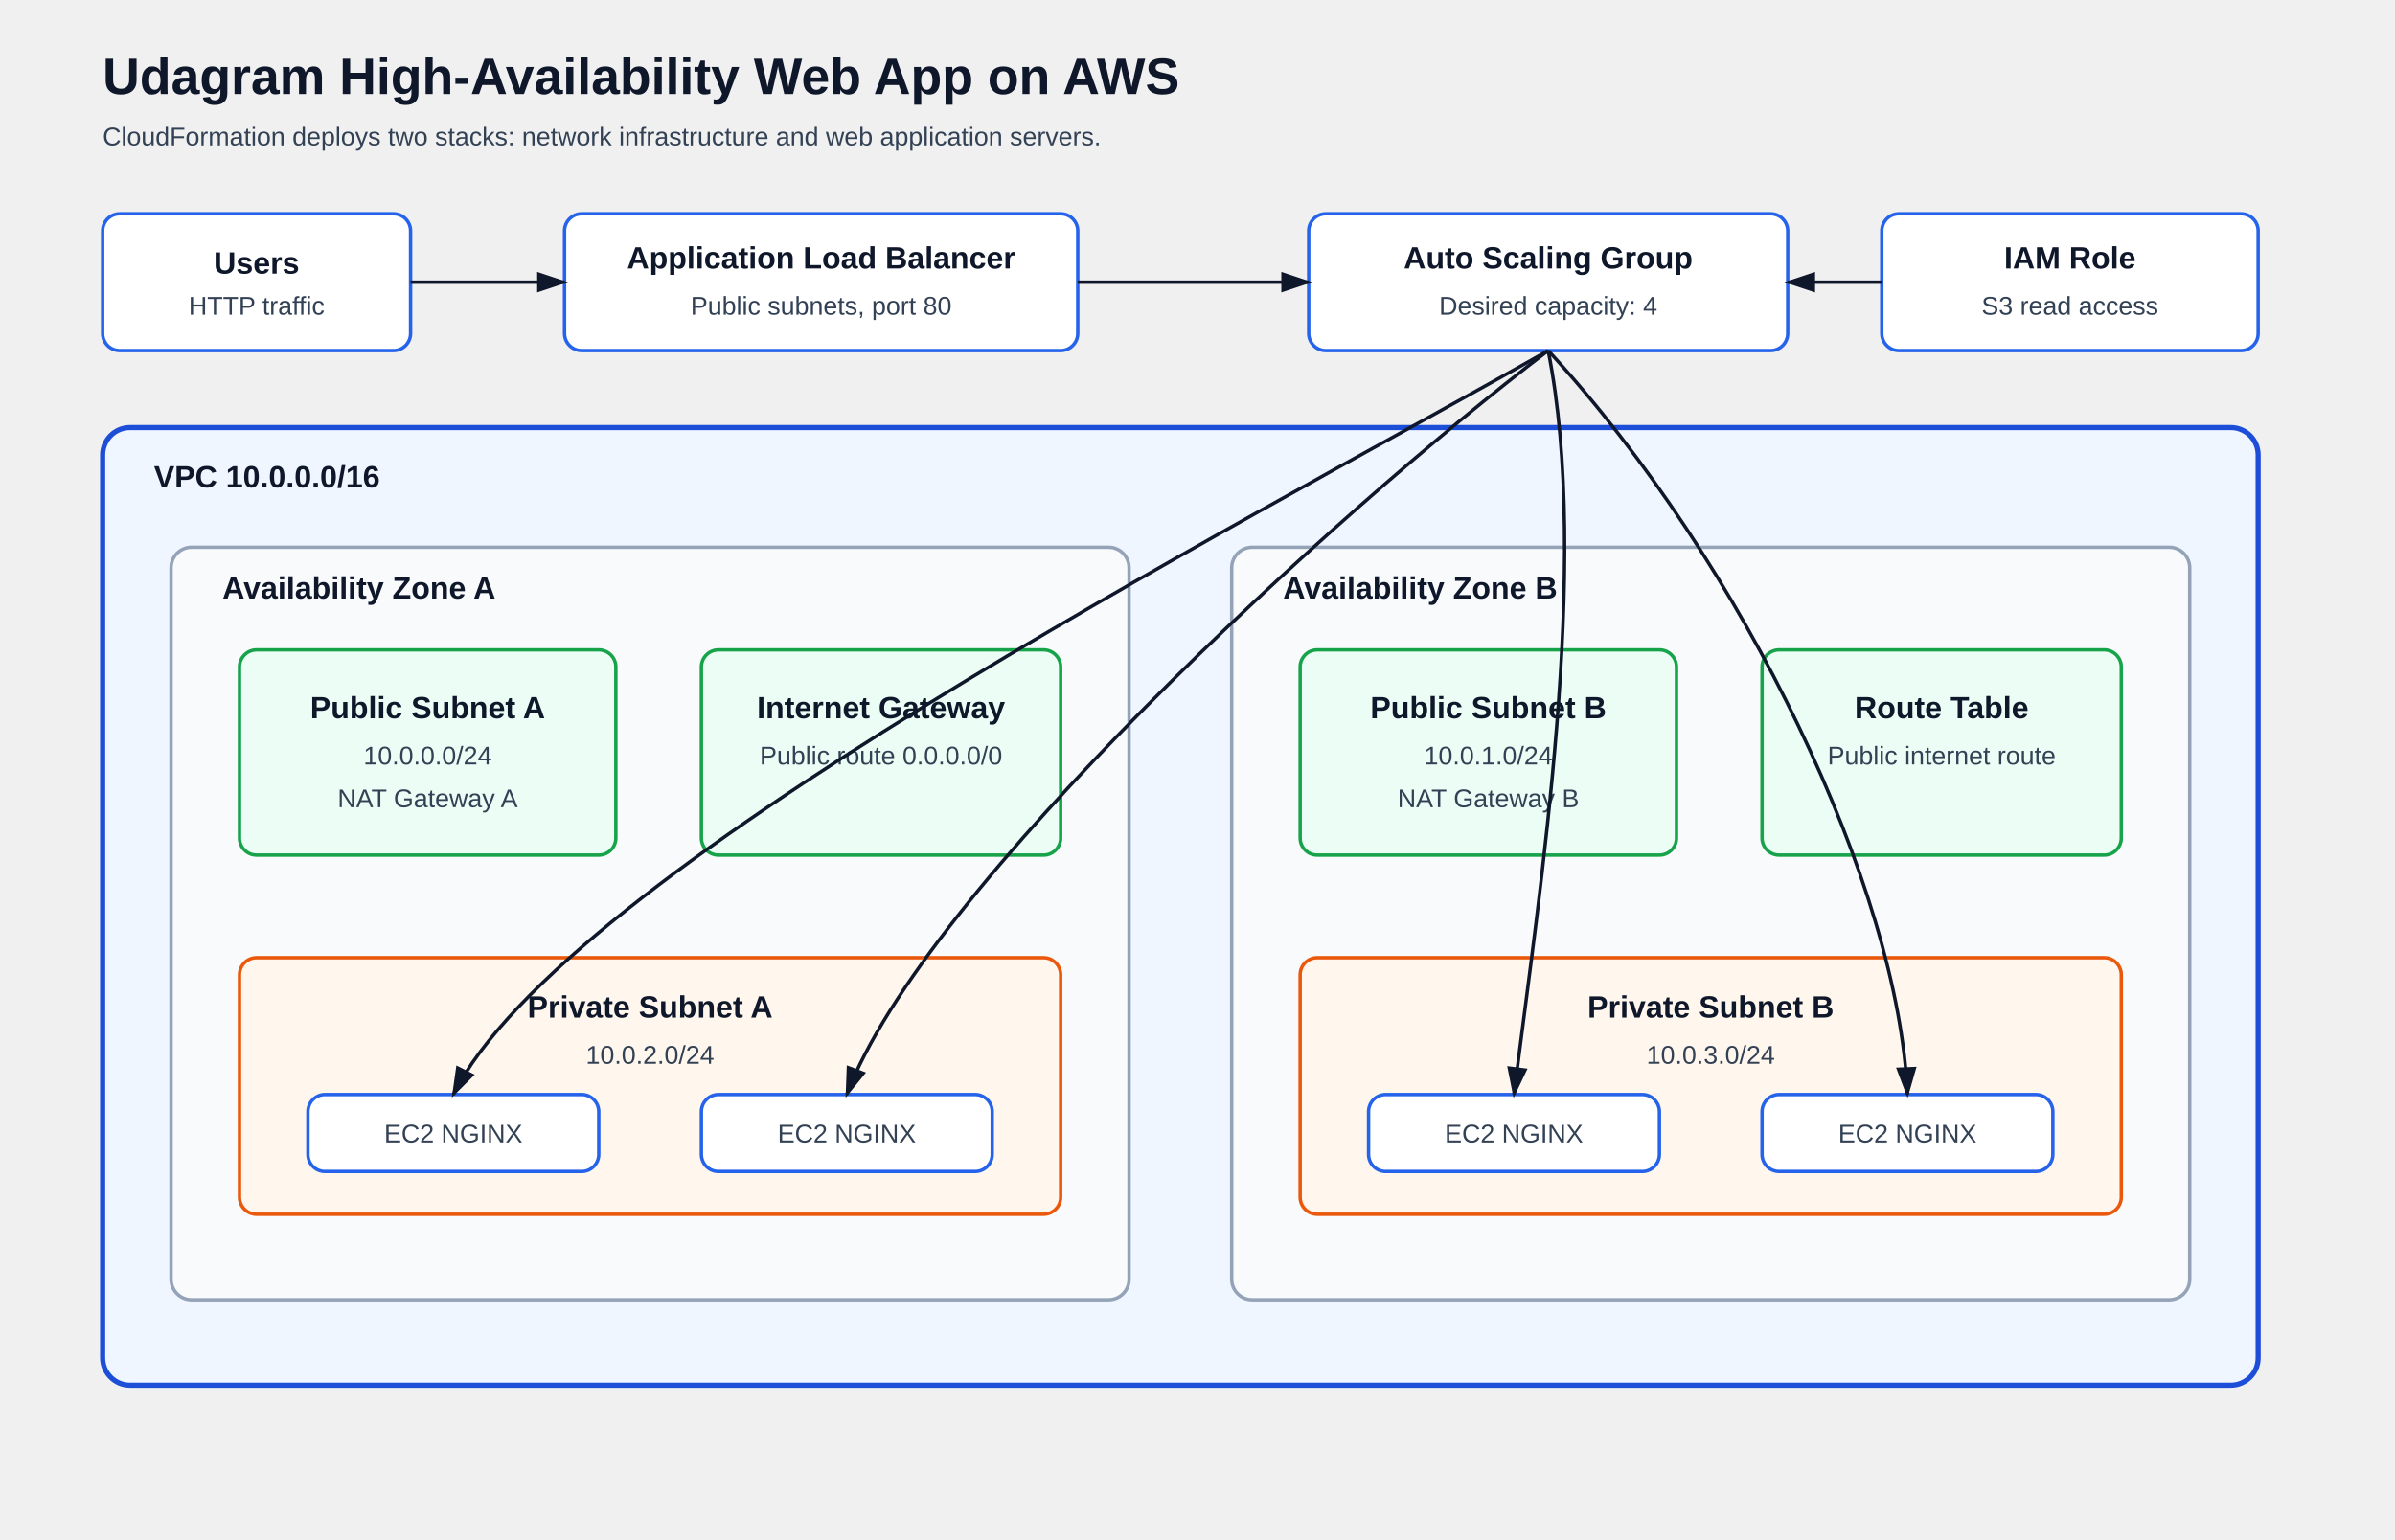
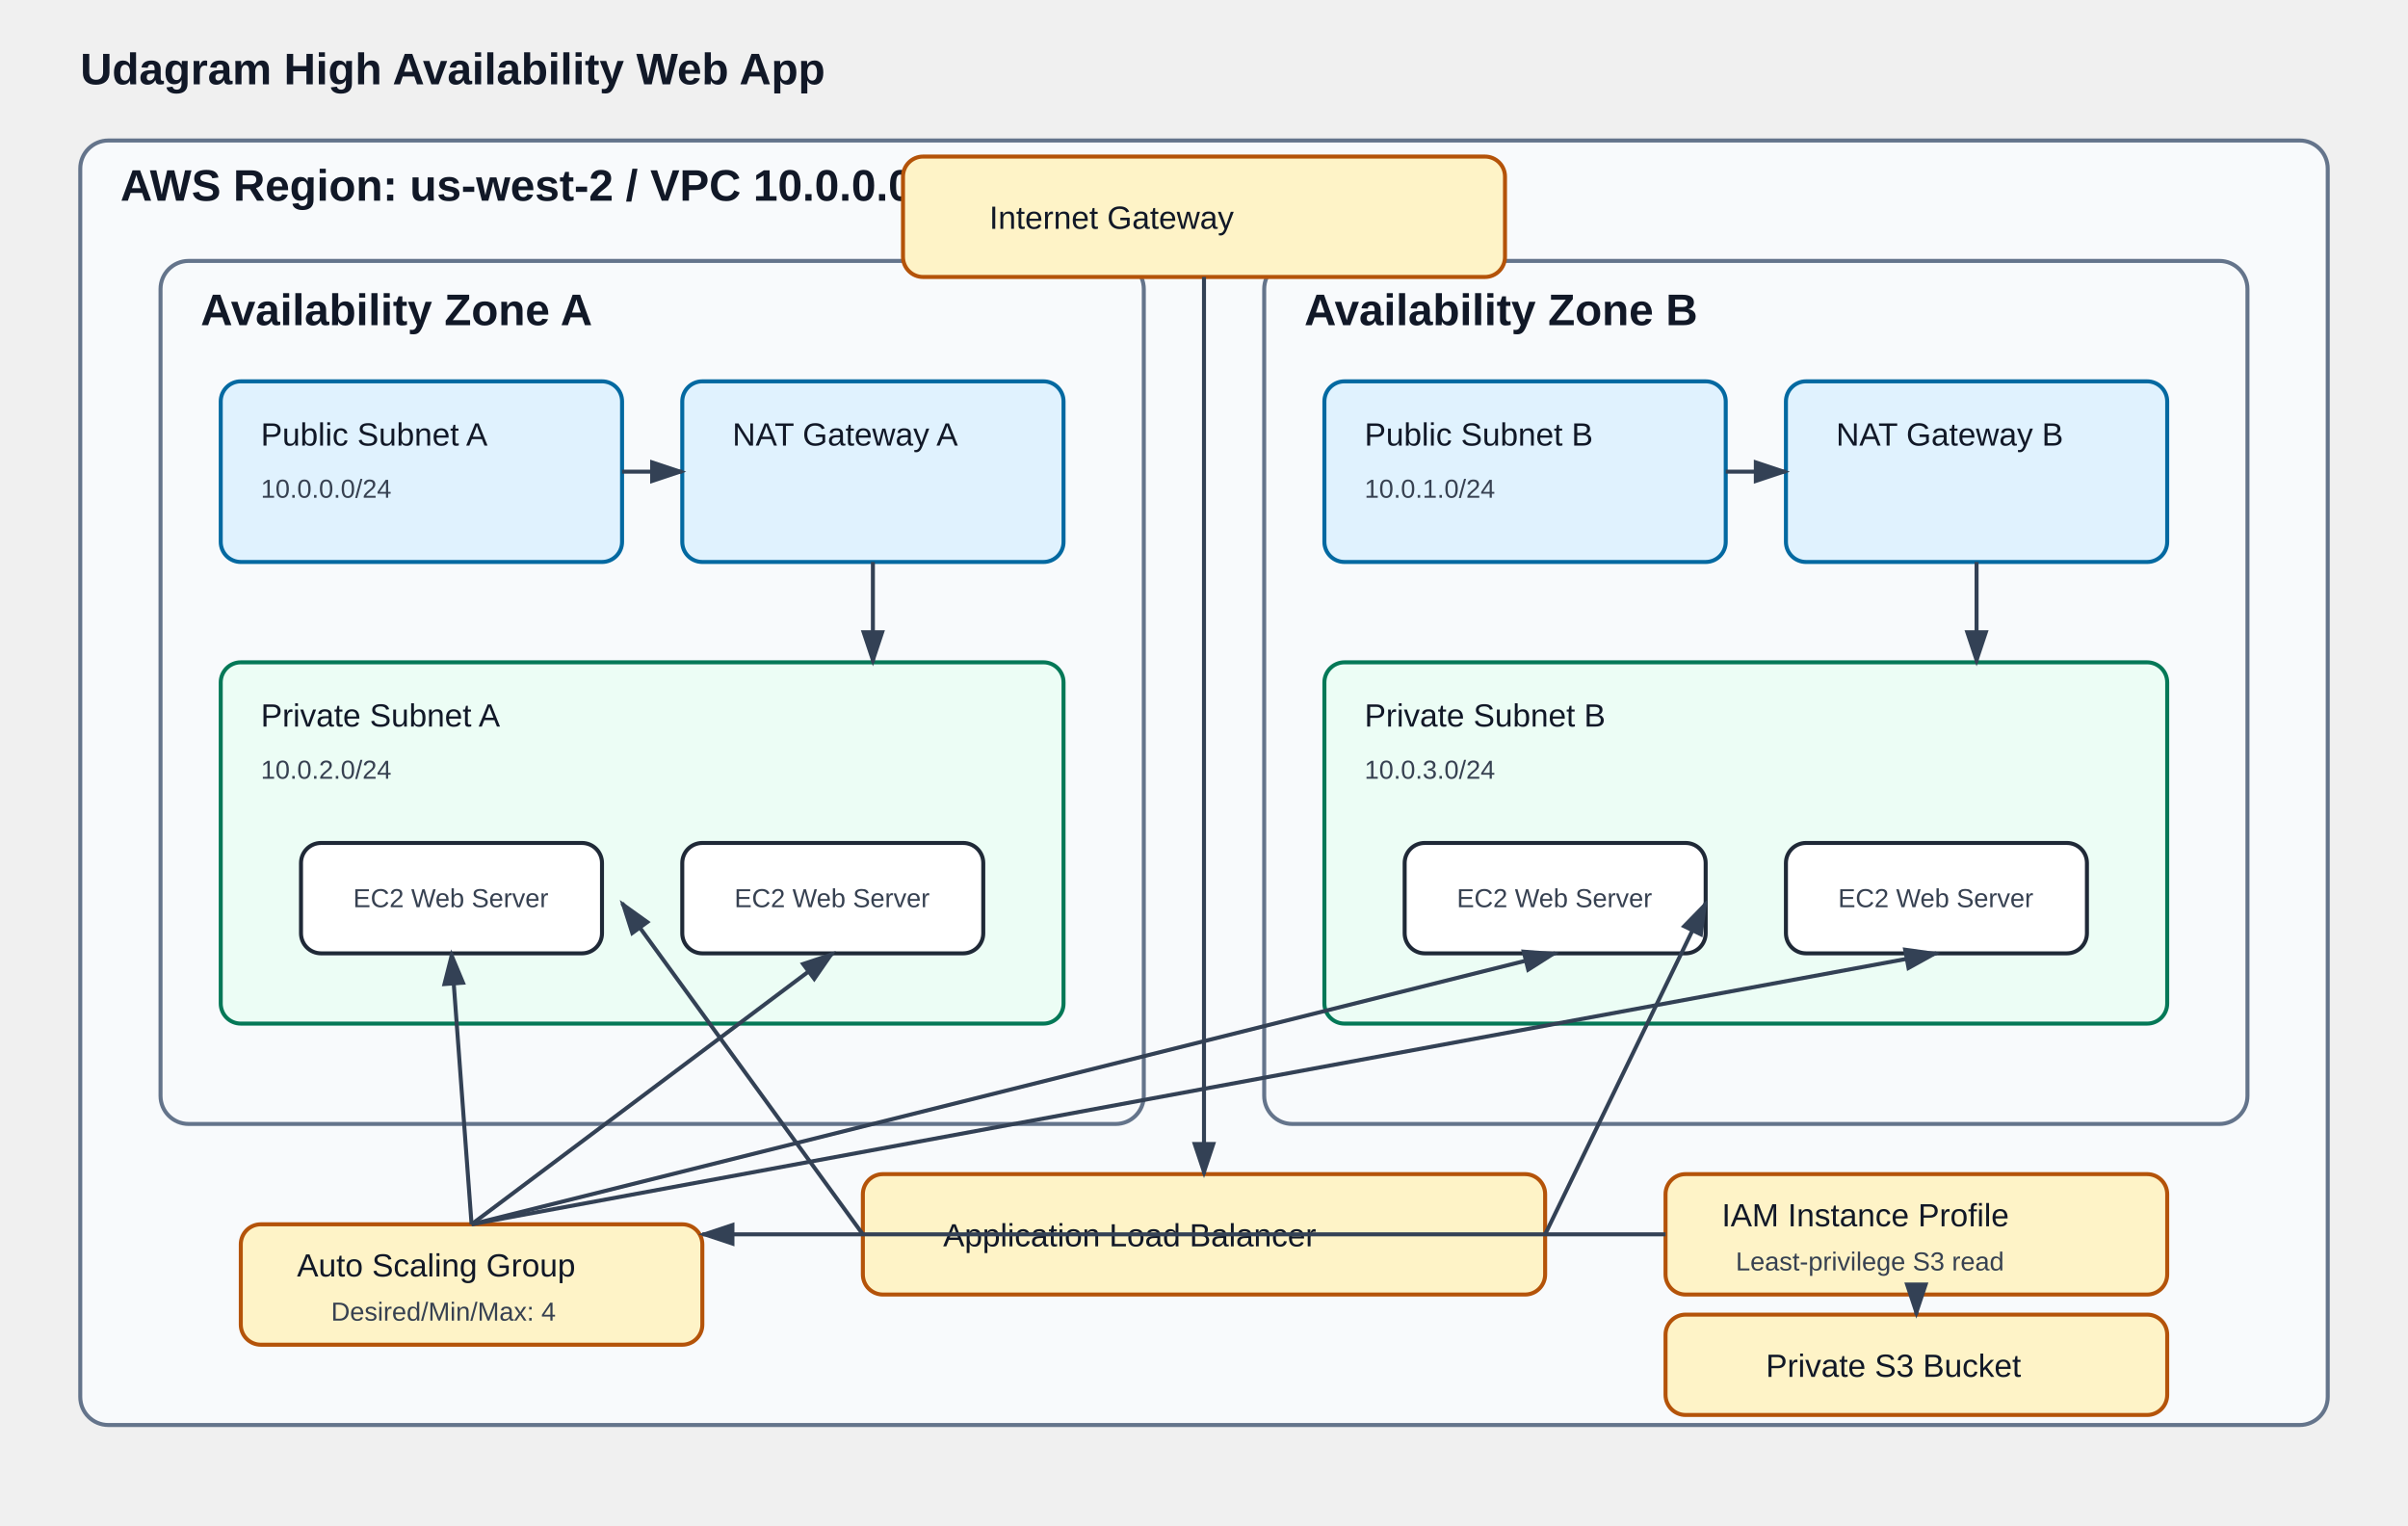
- <svg xmlns="http://www.w3.org/2000/svg" width="1400" height="900" viewBox="0 0 1400 900">
+ <svg xmlns="http://www.w3.org/2000/svg" width="1200" height="760" viewBox="0 0 1200 760" role="img" aria-labelledby="title desc">
  <style>
-     .title { font: 700 30px Arial, sans-serif; fill: #0f172a; }
-     .label { font: 600 18px Arial, sans-serif; fill: #0f172a; }
-     .small { font: 15px Arial, sans-serif; fill: #334155; }
-     .box { fill: #ffffff; stroke: #2563eb; stroke-width: 2; rx: 10; }
-     .vpc { fill: #eff6ff; stroke: #1d4ed8; stroke-width: 3; rx: 16; }
-     .az { fill: #f8fafc; stroke: #94a3b8; stroke-width: 2; rx: 12; }
-     .public { fill: #ecfdf5; stroke: #16a34a; stroke-width: 2; rx: 10; }
-     .private { fill: #fff7ed; stroke: #ea580c; stroke-width: 2; rx: 10; }
-     .arrow { stroke: #0f172a; stroke-width: 2; fill: none; marker-end: url(#arrow); }
+     .box { fill: #ffffff; stroke: #1f2937; stroke-width: 2; rx: 10; }
+     .group { fill: #f8fafc; stroke: #64748b; stroke-width: 2; rx: 14; }
+     .public { fill: #e0f2fe; stroke: #0369a1; }
+     .private { fill: #ecfdf5; stroke: #047857; }
+     .control { fill: #fef3c7; stroke: #b45309; }
+     .text { font-family: Arial, Helvetica, sans-serif; fill: #111827; font-size: 16px; }
+     .small { font-size: 13px; fill: #374151; }
+     .title { font-size: 22px; font-weight: 700; }
+     .line { stroke: #334155; stroke-width: 2; fill: none; marker-end: url(#arrow); }
  </style>
  <defs>
    <marker id="arrow" markerWidth="10" markerHeight="10" refX="8" refY="3" orient="auto">
-       <path d="M0,0 L0,6 L9,3 z" fill="#0f172a" />
+       <path d="M0,0 L0,6 L9,3 z" fill="#334155" />
    </marker>
  </defs>
-   <text x="60" y="55" class="title">Udagram High-Availability Web App on AWS</text>
-   <text x="60" y="85" class="small">CloudFormation deploys two stacks: network infrastructure and web application servers.</text>
-   <rect x="60" y="125" width="180" height="80" class="box" />
-   <text x="150" y="160" text-anchor="middle" class="label">Users</text>
-   <text x="150" y="184" text-anchor="middle" class="small">HTTP traffic</text>
-   <rect x="330" y="125" width="300" height="80" class="box" />
-   <text x="480" y="157" text-anchor="middle" class="label">Application Load Balancer</text>
-   <text x="480" y="184" text-anchor="middle" class="small">Public subnets, port 80</text>
-   <path d="M240 165 H330" class="arrow" />
-   <rect x="60" y="250" width="1260" height="560" class="vpc" />
-   <text x="90" y="285" class="label">VPC 10.0.0.0/16</text>
-   <rect x="100" y="320" width="560" height="440" class="az" />
-   <text x="130" y="350" class="label">Availability Zone A</text>
-   <rect x="140" y="380" width="220" height="120" class="public" />
-   <text x="250" y="420" text-anchor="middle" class="label">Public Subnet A</text>
-   <text x="250" y="447" text-anchor="middle" class="small">10.0.0.0/24</text>
-   <text x="250" y="472" text-anchor="middle" class="small">NAT Gateway A</text>
-   <rect x="410" y="380" width="210" height="120" class="public" />
-   <text x="515" y="420" text-anchor="middle" class="label">Internet Gateway</text>
-   <text x="515" y="447" text-anchor="middle" class="small">Public route 0.0.0.0/0</text>
-   <rect x="140" y="560" width="480" height="150" class="private" />
-   <text x="380" y="595" text-anchor="middle" class="label">Private Subnet A</text>
-   <text x="380" y="622" text-anchor="middle" class="small">10.0.2.0/24</text>
-   <rect x="180" y="640" width="170" height="45" class="box" />
-   <text x="265" y="668" text-anchor="middle" class="small">EC2 NGINX</text>
-   <rect x="410" y="640" width="170" height="45" class="box" />
-   <text x="495" y="668" text-anchor="middle" class="small">EC2 NGINX</text>
-   <rect x="720" y="320" width="560" height="440" class="az" />
-   <text x="750" y="350" class="label">Availability Zone B</text>
-   <rect x="760" y="380" width="220" height="120" class="public" />
-   <text x="870" y="420" text-anchor="middle" class="label">Public Subnet B</text>
-   <text x="870" y="447" text-anchor="middle" class="small">10.0.1.0/24</text>
-   <text x="870" y="472" text-anchor="middle" class="small">NAT Gateway B</text>
-   <rect x="1030" y="380" width="210" height="120" class="public" />
-   <text x="1135" y="420" text-anchor="middle" class="label">Route Table</text>
-   <text x="1135" y="447" text-anchor="middle" class="small">Public internet route</text>
-   <rect x="760" y="560" width="480" height="150" class="private" />
-   <text x="1000" y="595" text-anchor="middle" class="label">Private Subnet B</text>
-   <text x="1000" y="622" text-anchor="middle" class="small">10.0.3.0/24</text>
-   <rect x="800" y="640" width="170" height="45" class="box" />
-   <text x="885" y="668" text-anchor="middle" class="small">EC2 NGINX</text>
-   <rect x="1030" y="640" width="170" height="45" class="box" />
-   <text x="1115" y="668" text-anchor="middle" class="small">EC2 NGINX</text>
-   <rect x="765" y="125" width="280" height="80" class="box" />
-   <text x="905" y="157" text-anchor="middle" class="label">Auto Scaling Group</text>
-   <text x="905" y="184" text-anchor="middle" class="small">Desired capacity: 4</text>
-   <path d="M630 165 H765" class="arrow" />
-   <path d="M905 205 C780 300 540 520 495 640" class="arrow" />
-   <path d="M905 205 C720 310 330 510 265 640" class="arrow" />
-   <path d="M905 205 C930 330 900 520 885 640" class="arrow" />
-   <path d="M905 205 C1020 330 1110 520 1115 640" class="arrow" />
-   <rect x="1100" y="125" width="220" height="80" class="box" />
-   <text x="1210" y="157" text-anchor="middle" class="label">IAM Role</text>
-   <text x="1210" y="184" text-anchor="middle" class="small">S3 read access</text>
-   <path d="M1100 165 H1045" class="arrow" />
+   <text x="40" y="42" class="text title">Udagram High Availability Web App</text>
+   <rect x="40" y="70" width="1120" height="640" class="group" />
+   <text x="60" y="100" class="text title">AWS Region: us-west-2 / VPC 10.0.0.0/16</text>
+   <rect x="80" y="130" width="490" height="430" class="group" />
+   <text x="100" y="162" class="text title">Availability Zone A</text>
+   <rect x="110" y="190" width="200" height="90" class="box public" />
+   <text x="130" y="222" class="text">Public Subnet A</text>
+   <text x="130" y="248" class="text small">10.0.0.0/24</text>
+   <rect x="340" y="190" width="190" height="90" class="box public" />
+   <text x="365" y="222" class="text">NAT Gateway A</text>
+   <rect x="110" y="330" width="420" height="180" class="box private" />
+   <text x="130" y="362" class="text">Private Subnet A</text>
+   <text x="130" y="388" class="text small">10.0.2.0/24</text>
+   <rect x="150" y="420" width="150" height="55" class="box" />
+   <text x="176" y="452" class="text small">EC2 Web Server</text>
+   <rect x="340" y="420" width="150" height="55" class="box" />
+   <text x="366" y="452" class="text small">EC2 Web Server</text>
+   <rect x="630" y="130" width="490" height="430" class="group" />
+   <text x="650" y="162" class="text title">Availability Zone B</text>
+   <rect x="660" y="190" width="200" height="90" class="box public" />
+   <text x="680" y="222" class="text">Public Subnet B</text>
+   <text x="680" y="248" class="text small">10.0.1.0/24</text>
+   <rect x="890" y="190" width="190" height="90" class="box public" />
+   <text x="915" y="222" class="text">NAT Gateway B</text>
+   <rect x="660" y="330" width="420" height="180" class="box private" />
+   <text x="680" y="362" class="text">Private Subnet B</text>
+   <text x="680" y="388" class="text small">10.0.3.0/24</text>
+   <rect x="700" y="420" width="150" height="55" class="box" />
+   <text x="726" y="452" class="text small">EC2 Web Server</text>
+   <rect x="890" y="420" width="150" height="55" class="box" />
+   <text x="916" y="452" class="text small">EC2 Web Server</text>
+   <rect x="450" y="78" width="300" height="60" class="box control" />
+   <text x="493" y="114" class="text">Internet Gateway</text>
+   <rect x="430" y="585" width="340" height="60" class="box control" />
+   <text x="470" y="621" class="text">Application Load Balancer</text>
+   <rect x="120" y="610" width="230" height="60" class="box control" />
+   <text x="148" y="636" class="text">Auto Scaling Group</text>
+   <text x="165" y="658" class="text small">Desired/Min/Max: 4</text>
+   <rect x="830" y="585" width="250" height="60" class="box control" />
+   <text x="858" y="611" class="text">IAM Instance Profile</text>
+   <text x="865" y="633" class="text small">Least-privilege S3 read</text>
+   <rect x="830" y="655" width="250" height="50" class="box control" />
+   <text x="880" y="686" class="text">Private S3 Bucket</text>
+   <path class="line" d="M600 138 L600 585" />
+   <path class="line" d="M430 615 L310 450" />
+   <path class="line" d="M770 615 L850 450" />
+   <path class="line" d="M310 235 L340 235" />
+   <path class="line" d="M860 235 L890 235" />
+   <path class="line" d="M435 280 L435 330" />
+   <path class="line" d="M985 280 L985 330" />
+   <path class="line" d="M235 610 L225 475" />
+   <path class="line" d="M235 610 L415 475" />
+   <path class="line" d="M235 610 L775 475" />
+   <path class="line" d="M235 610 L965 475" />
+   <path class="line" d="M955 645 L955 655" />
+   <path class="line" d="M830 615 L350 615" />
</svg>
